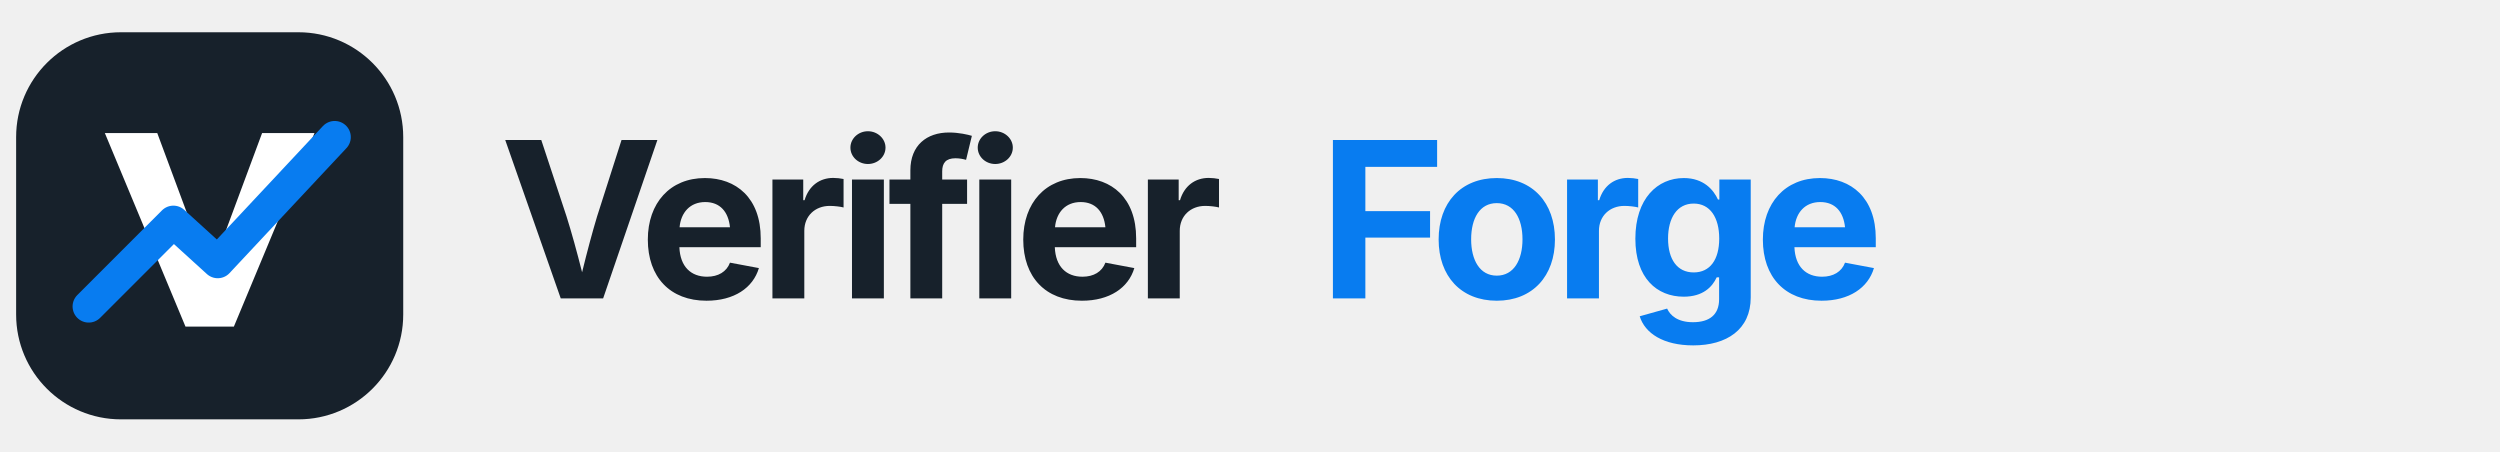
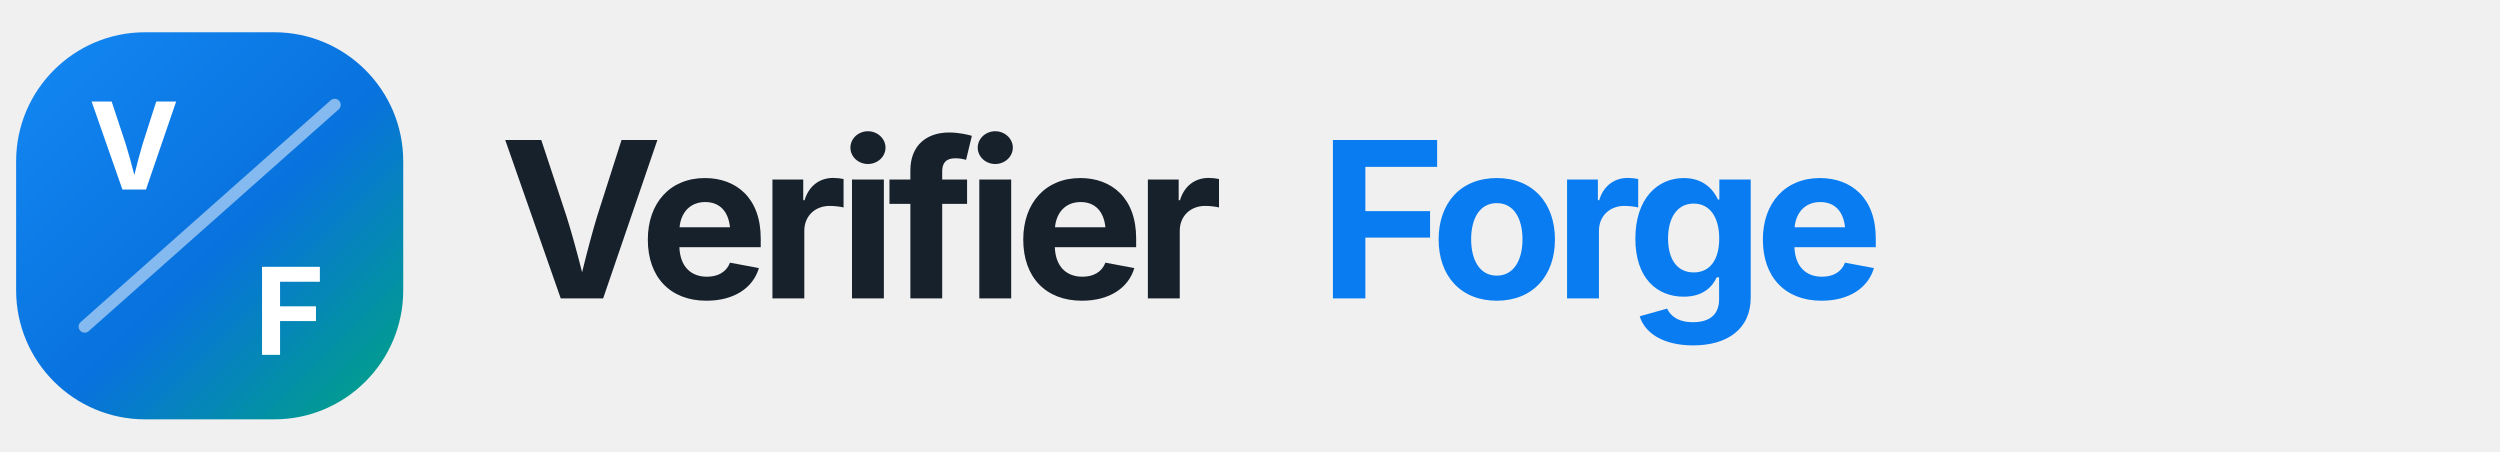
<svg xmlns="http://www.w3.org/2000/svg" viewBox="0 0 620 112" role="img" aria-labelledby="vf-wordmark-title vf-wordmark-desc">
-   <rect x="4" y="8" width="96" height="96" rx="26" fill="#17212b" />
-   <path d="M26 33h13l13 35 13-35h13L58 81H46L26 33Z" fill="#fff" />
-   <path d="m22 76 21-21 11 10 29-31" fill="none" stroke="#087cf0" stroke-width="8" stroke-linecap="round" stroke-linejoin="round" />
+   <defs>
+     <linearGradient id="vf-product-gradient" x1="0" y1="0" x2="1" y2="1">
+       <stop offset="0" stop-color="#1488f4" />
+       <stop offset="0.55" stop-color="#0872dd" />
+       <stop offset="1" stop-color="#00a67e" />
+     </linearGradient>
+   </defs>
+   <g transform="translate(4 8)">
+     <rect width="96" height="96" rx="32" fill="url(#vf-product-gradient)" />
+     <text x="18" y="39" fill="#fff" font-family="Manrope,Inter,Arial,sans-serif" font-size="30" font-weight="700">V</text>
+     <text x="59" y="80" fill="#fff" font-family="Manrope,Inter,Arial,sans-serif" font-size="30" font-weight="700">F</text>
+     <path d="M17 73 79 18" fill="none" stroke="#fff" stroke-opacity=".5" stroke-width="3" stroke-linecap="round" />
+   </g>
  <text x="124" y="74" font-family="Manrope,Inter,Arial,sans-serif" font-size="54" font-weight="750" letter-spacing="-2.5" fill="#17212b">Verifier</text>
  <text x="327" y="74" font-family="Manrope,Inter,Arial,sans-serif" font-size="54" font-weight="750" letter-spacing="-2.5" fill="#087cf0">Forge</text>
</svg>
